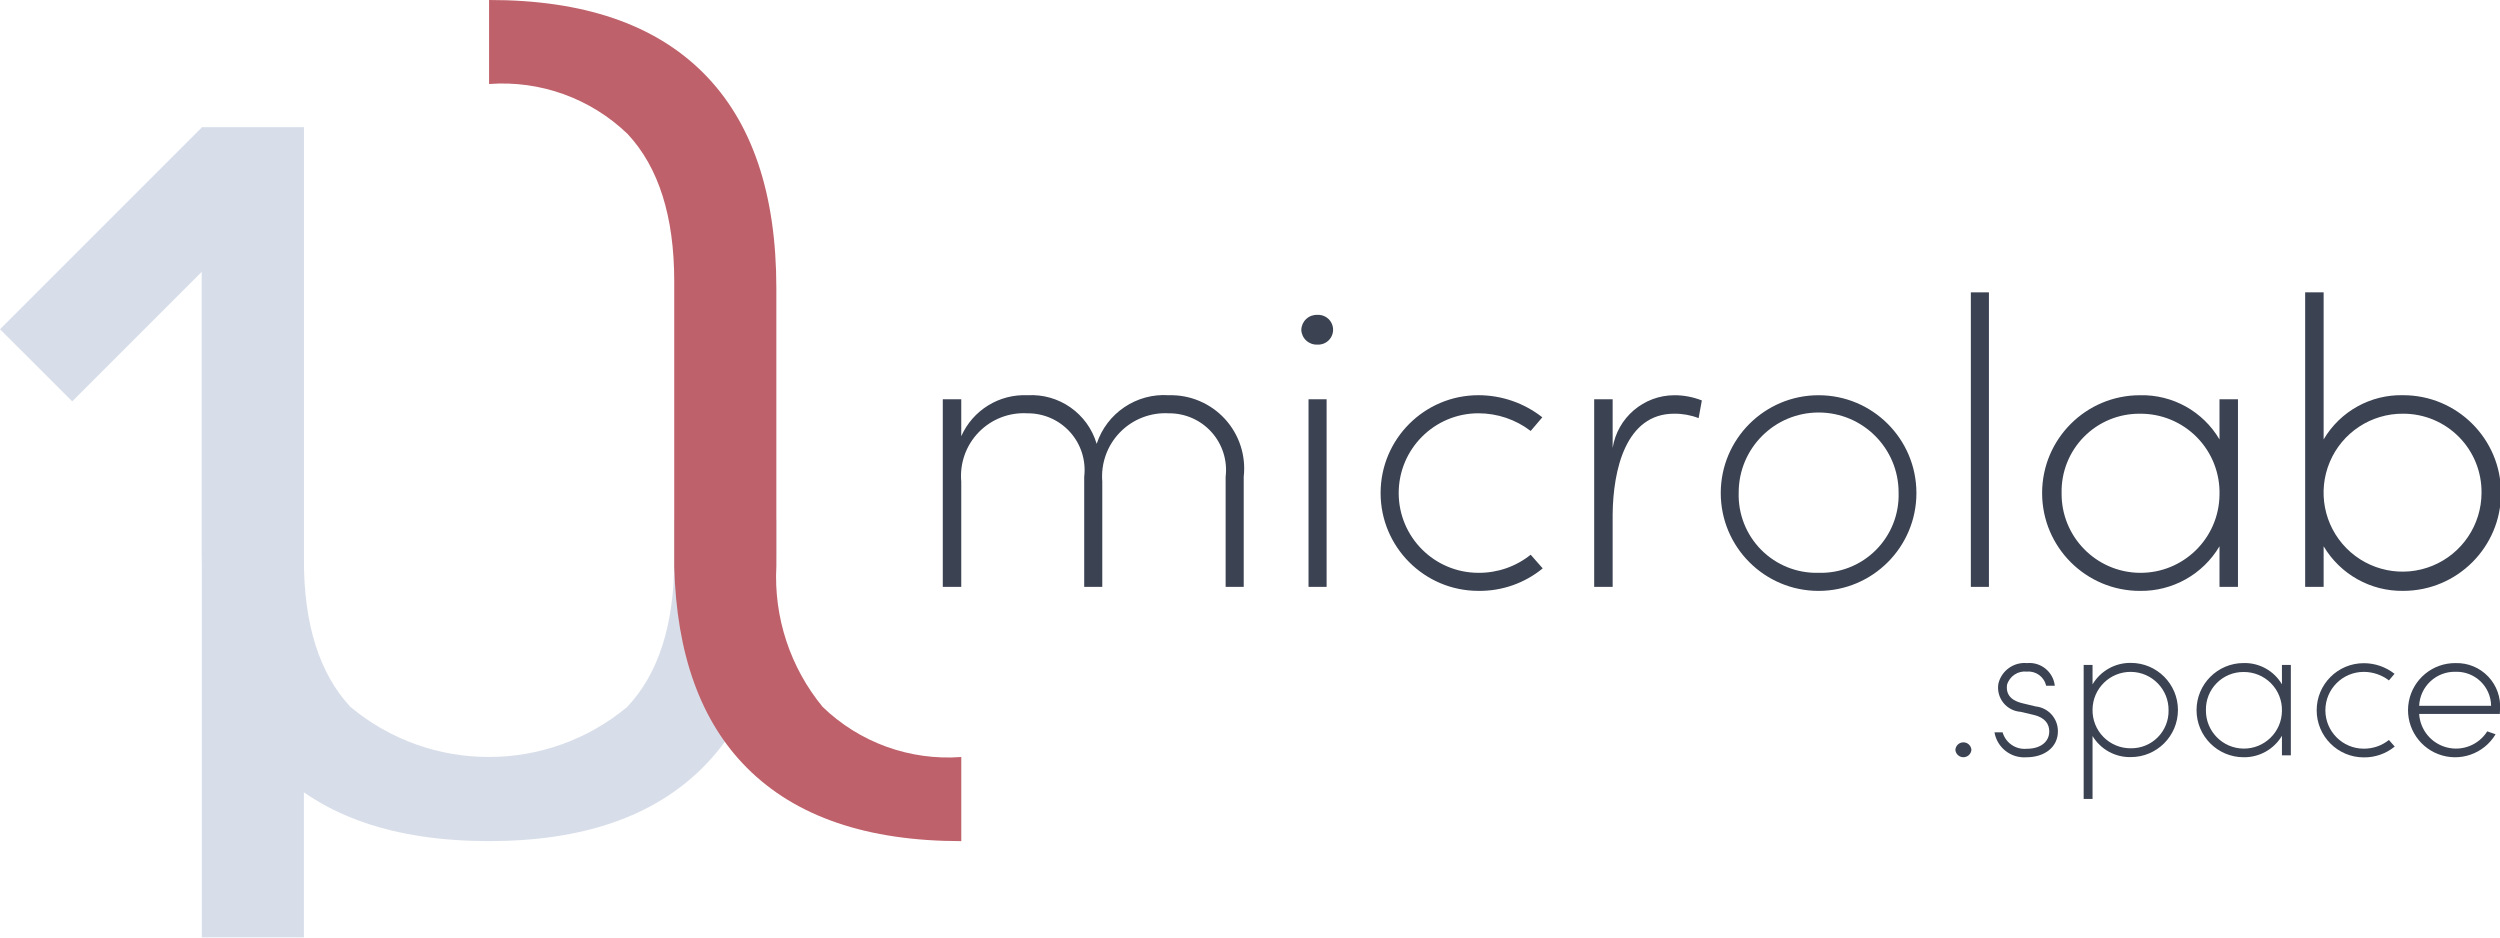
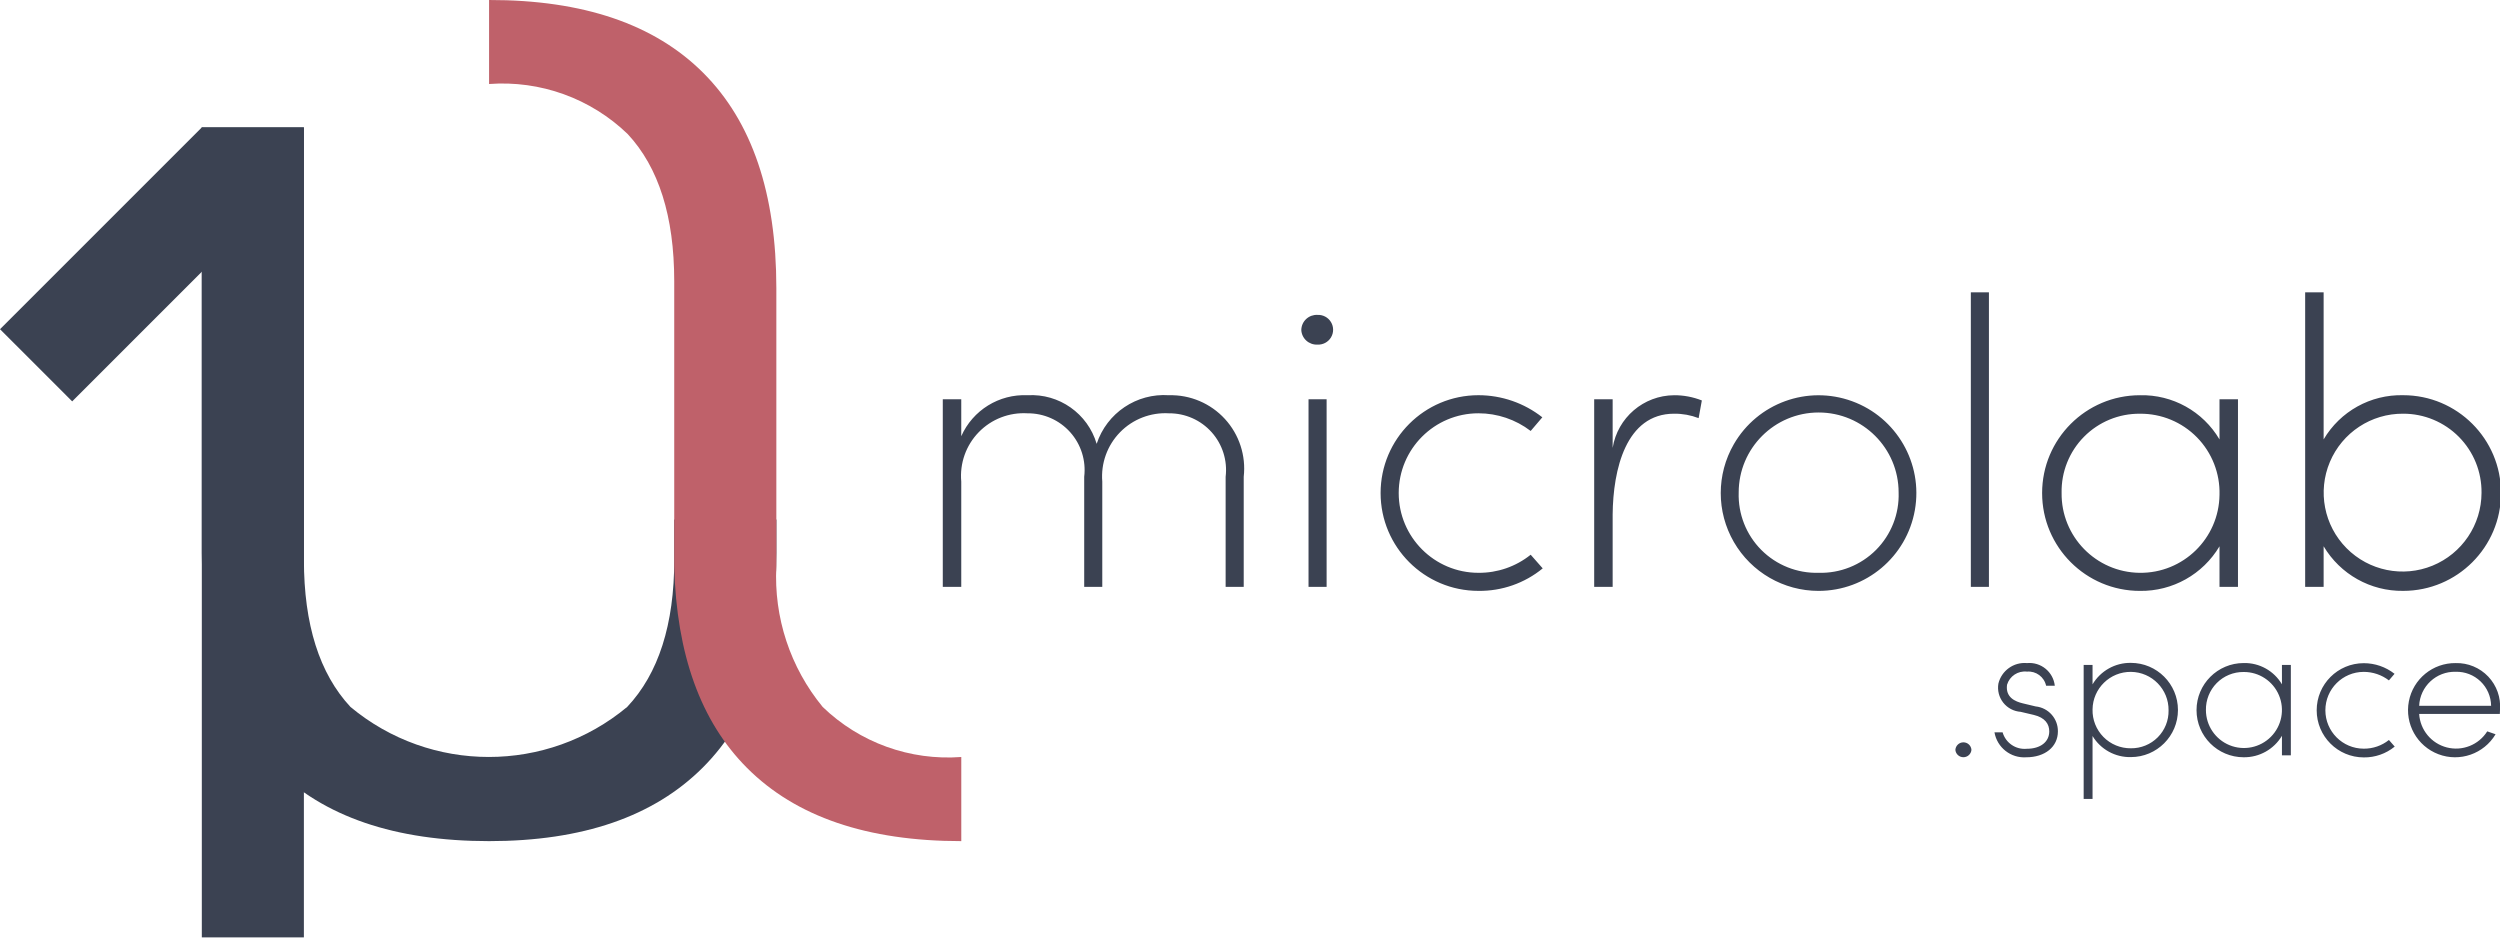
- <svg xmlns="http://www.w3.org/2000/svg" width="103.263" height="38.719" version="1.1" id="svg48">
-   <defs id="defs4">
-     <style id="style2">.a{fill:#3b4252}.b{fill:#d8dee9}</style>
-   </defs>
-   <g id="g46">
-     <g transform="translate(38.944 12.076)" id="g22">
-       <path class="a" d="M849.5 361.265v-4.348a2.611 2.611 0 012.755-2.821 2.341 2.341 0 012.34 2.622v4.547h.747v-4.547a3.027 3.027 0 00-3.087-3.369 2.928 2.928 0 00-2.987 2.008 2.807 2.807 0 00-2.855-2.008 2.853 2.853 0 00-2.738 1.693v-1.527h-.763v7.75h.763v-4.348a2.591 2.591 0 012.738-2.821 2.341 2.341 0 012.34 2.622v4.547z" transform="translate(-842.914 -349.1)" id="path6" />
-       <path class="a" d="M1164.435 284.991v7.75h-.747v-7.75zm-1.046-2.871a.635.635 0 00.664.614.615.615 0 100-1.228.635.635 0 00-.663.614z" transform="translate(-1148.583 -280.576)" id="path8" />
-       <path class="a" d="M1240.665 359.937a3.4 3.4 0 01-2.157.747 3.294 3.294 0 010-6.589 3.557 3.557 0 012.157.73l.481-.564a4.27 4.27 0 00-2.639-.913 4.041 4.041 0 000 8.082 4.1 4.1 0 002.655-.929z" transform="translate(-1216.384 -349.1)" id="path10" />
-       <path class="a" d="M1425.99 361.265v-2.987c.016-1.859.548-4.166 2.539-4.166a2.728 2.728 0 011.012.183l.133-.73a3.06 3.06 0 00-1.145-.216 2.589 2.589 0 00-2.539 2.174v-2.008h-.763v7.75z" transform="translate(-1398.323 -349.1)" id="path12" />
-       <path class="a" d="M1542.3 360.683a3.213 3.213 0 01-3.3-3.319 3.3 3.3 0 016.605 0 3.213 3.213 0 01-3.305 3.319zm0 .747a4.041 4.041 0 100-8.082 4.041 4.041 0 100 8.082z" transform="translate(-1506.127 -349.099)" id="path14" />
-       <path class="a" d="M1762.733 273.555V261.39h-.747v12.165z" transform="translate(-1719.524 -261.39)" id="path16" />
-       <path class="a" d="M1833.892 361.264h.763v-7.75h-.763v1.66a3.708 3.708 0 00-3.286-1.826 4.041 4.041 0 000 8.082 3.757 3.757 0 003.286-1.842zm-6.522-3.883a3.206 3.206 0 013.236-3.269 3.257 3.257 0 013.286 3.352 3.261 3.261 0 01-6.522-.083z" transform="translate(-1781.159 -349.099)" id="path18" />
-       <path class="a" d="M2068.152 269.671a3.262 3.262 0 11-3.236-3.269 3.231 3.231 0 013.236 3.269zm-6.522 2.207a3.757 3.757 0 003.286 1.842 4.041 4.041 0 000-8.082 3.708 3.708 0 00-3.286 1.826v-6.074h-.763v12.165h.763z" transform="translate(-2004.596 -261.39)" id="path20" />
-     </g>
-     <path class="b" transform="rotate(45 -2.185 12.694)" id="rect24" fill="#3b4252" fill-opacity="1" d="M0 0h4.216v11.788H0z" />
-     <path class="b" d="M199.933 130.116v1.663q0 4.011-1.943 6.077a8.934 8.934 0 01-11.432 0q-1.922-2.067-1.922-6.077V113.92h-4.217v17.571q0 5.871 3.018 8.889t8.848 3.02q5.787 0 8.827-3.039t3.039-8.868v-1.378z" transform="translate(-172.083 -108.657)" id="path26" fill="#3b4252" fill-opacity="1" />
-     <path class="b" transform="translate(8.336 5.263)" id="rect28" fill="#3b4252" fill-opacity="1" d="M0 0h4.216v33.456H0z" />
-     <path d="M437.24 0v3.47a7.445 7.445 0 015.726 2.067q1.922 2.067 1.922 6.077v11.779q.139 5.455 3.009 8.328 3.017 3.022 8.848 3.022v-3.475a7.442 7.442 0 01-5.726-2.069 8.448 8.448 0 01-1.913-5.806V11.9q0-5.871-3.018-8.889T437.24 0z" transform="translate(-417.039)" id="path30" fill="#bf616a" />
-     <g transform="translate(80.767 27.389)" id="g44">
-       <path class="a" d="M1748.15 664.032a.333.333 0 00.663 0 .332.332 0 00-.663 0z" transform="translate(-1748.15 -660.445)" id="path32" />
-       <path class="a" d="M1784.492 592.824a1.113 1.113 0 00-1.182.847 1 1 0 00.919 1.166l.543.128c.472.112.639.383.639.679 0 .431-.359.719-.927.719a.944.944 0 01-1-.679h-.336a1.245 1.245 0 001.31 1.031c.775 0 1.31-.431 1.31-1.07a1.024 1.024 0 00-.919-1.031l-.535-.128c-.3-.072-.719-.24-.647-.767a.767.767 0 01.823-.543.744.744 0 01.791.583h.359a1.056 1.056 0 00-1.148-.935z" transform="translate(-1781.533 -592.824)" id="path34" />
-       <path class="a" d="M1863.213 592.9h-.367v5.536h.367v-2.6a1.8 1.8 0 001.582.871 1.945 1.945 0 000-3.891 1.809 1.809 0 00-1.582.887zm3.14 1.877a1.537 1.537 0 01-1.558 1.566 1.566 1.566 0 01-1.582-1.606 1.57 1.57 0 013.14.04z" transform="translate(-1857.547 -592.824)" id="path36" />
-       <path class="a" d="M1967.706 596.634h.368V592.9h-.368v.8a1.785 1.785 0 00-1.582-.879 1.945 1.945 0 000 3.891 1.808 1.808 0 001.582-.887zm-3.14-1.869a1.543 1.543 0 011.558-1.574 1.568 1.568 0 011.582 1.614 1.57 1.57 0 01-3.14-.04z" transform="translate(-1954.217 -592.823)" id="path38" />
-       <path class="a" d="M2074.232 596a1.641 1.641 0 01-1.039.359 1.586 1.586 0 010-3.172 1.714 1.714 0 011.039.352l.232-.272a2.057 2.057 0 00-1.271-.439 1.945 1.945 0 000 3.891 1.975 1.975 0 001.278-.447z" transform="translate(-2056.324 -592.824)" id="path40" />
-       <path class="a" d="M2156.722 593.183a1.424 1.424 0 011.462 1.406h-2.972a1.47 1.47 0 011.51-1.406zm1.829 1.574a1.79 1.79 0 00-1.829-1.933 1.945 1.945 0 101.646 2.94l-.344-.12a1.525 1.525 0 01-2.812-.719h3.332a1.205 1.205 0 00.007-.168z" transform="translate(-2136.055 -592.824)" id="path42" />
-     </g>
+ <svg xmlns="http://www.w3.org/2000/svg" width="103.263" height="38.719">
+   <g fill="#3b4252">
+     <path d="M45.53 24.241v-4.348a2.61 2.61 0 0 1 2.755-2.821 2.34 2.34 0 0 1 2.34 2.622v4.547h.747v-4.547a3.03 3.03 0 0 0-.776-2.388c-.592-.646-1.435-1.004-2.311-.981a2.93 2.93 0 0 0-2.987 2.008c-.369-1.252-1.552-2.084-2.855-2.008a2.85 2.85 0 0 0-2.738 1.693v-1.527h-.763v7.75h.763v-4.348a2.59 2.59 0 0 1 2.738-2.821 2.34 2.34 0 0 1 2.34 2.622v4.547zm9.266-7.75v7.75h-.747v-7.75zM53.75 13.62a.63.63 0 0 0 .204.446c.125.115.291.176.46.168.228.013.444-.101.562-.296s.118-.44 0-.635-.334-.309-.562-.296c-.17-.008-.335.053-.46.168a.63.63 0 0 0-.203.446zm9.475 9.293a3.4 3.4 0 0 1-2.157.747c-1.82 0-3.294-1.475-3.294-3.295s1.475-3.294 3.294-3.294c.78 0 1.537.257 2.157.73l.481-.564a4.27 4.27 0 0 0-2.639-.913 4.041 4.041 0 1 0 0 8.082 4.1 4.1 0 0 0 2.655-.929zm3.386 1.328v-2.987c.016-1.859.548-4.166 2.539-4.166a2.73 2.73 0 0 1 1.012.183l.133-.73a3.06 3.06 0 0 0-1.145-.216 2.59 2.59 0 0 0-2.539 2.174v-2.008h-.763v7.75zm8.506-.581c-.886.024-1.742-.318-2.367-.946s-.962-1.487-.933-2.373c0-1.824 1.479-3.303 3.303-3.303s3.303 1.479 3.303 3.303a3.21 3.21 0 0 1-.934 2.374 3.22 3.22 0 0 1-2.371.945zm0 .747a4.04 4.04 0 1 0-3.499-6.062 4.04 4.04 0 0 0 3.5 6.062zm7.036-.166V12.076h-.747v12.165zm9.524 0h.763v-7.75h-.763v1.66a3.71 3.71 0 0 0-3.286-1.826 4.041 4.041 0 1 0 0 8.082 3.76 3.76 0 0 0 3.286-1.842zm-6.522-3.883c-.017-.866.317-1.703.927-2.319s1.443-.959 2.309-.95c.886-.008 1.736.344 2.356.977s.956 1.49.93 2.375a3.261 3.261 0 0 1-6.522-.083zm17.345-.001a3.26 3.26 0 1 1-3.236-3.269 3.23 3.23 0 0 1 3.236 3.269zm-6.522 2.207a3.76 3.76 0 0 0 3.286 1.842 4.041 4.041 0 1 0 0-8.082 3.71 3.71 0 0 0-3.286 1.826v-6.074h-.763v12.165h.763zM8.336 5.263l2.981 2.981-8.335 8.335-2.981-2.981z" />
+     <path d="M27.85 21.459v1.663q0 4.011-1.943 6.077c-3.312 2.757-8.12 2.757-11.432 0q-1.922-2.067-1.922-6.077V5.263H8.336v17.571q0 5.871 3.018 8.889 3.018 3.018 8.848 3.02 5.787 0 8.827-3.039 3.04-3.039 3.039-8.868v-1.378z" />
+     <path d="M8.336 5.263h4.216v33.456H8.336z" />
  </g>
+   <path d="M20.201 0v3.47c2.116-.158 4.199.593 5.726 2.067q1.922 2.067 1.922 6.077v11.779q.139 5.455 3.009 8.328 3.017 3.022 8.848 3.022v-3.475a7.44 7.44 0 0 1-5.726-2.069 8.45 8.45 0 0 1-1.913-5.806V11.9q0-5.871-3.018-8.889Q26.031-.007 20.201 0z" fill="#bf616a" />
+   <path d="M80.767 30.976c.016.171.16.301.332.301s.315-.131.332-.301c-.01-.176-.155-.314-.332-.314s-.322.138-.332.314zm2.959-3.587c-.549-.05-1.052.311-1.182.847a1 1 0 0 0 .919 1.166l.543.128c.472.112.639.383.639.679 0 .431-.359.719-.927.719-.454.045-.874-.241-1-.679h-.336c.108.628.674 1.074 1.31 1.031.775 0 1.31-.431 1.31-1.07.006-.53-.392-.977-.919-1.031l-.535-.128c-.3-.072-.719-.24-.647-.767.106-.357.453-.586.823-.543.373-.032.711.217.791.583h.359c-.064-.573-.574-.989-1.148-.935zm2.707.076h-.367v5.536h.367v-2.6a1.8 1.8 0 0 0 1.582.871c1.074 0 1.946-.871 1.946-1.946s-.871-1.946-1.946-1.946a1.81 1.81 0 0 0-1.582.887zm3.14 1.877c.008.416-.153.818-.447 1.113a1.54 1.54 0 0 1-1.111.453c-.425.004-.834-.164-1.132-.467s-.461-.714-.45-1.139a1.57 1.57 0 0 1 3.14.04zm4.683 1.858h.368v-3.734h-.368v.8c-.329-.558-.934-.895-1.582-.879-1.074 0-1.946.871-1.946 1.946s.871 1.945 1.946 1.946a1.81 1.81 0 0 0 1.582-.887zm-3.14-1.869a1.55 1.55 0 0 1 .446-1.117c.293-.297.695-.462 1.112-.457a1.57 1.57 0 1 1-1.558 1.574zm7.559 1.234a1.64 1.64 0 0 1-1.039.359c-.876 0-1.586-.71-1.586-1.586s.71-1.586 1.586-1.586a1.71 1.71 0 0 1 1.039.352l.232-.272c-.363-.285-.81-.439-1.271-.439-1.074 0-1.945.871-1.945 1.946s.871 1.945 1.945 1.946c.465.006.918-.152 1.278-.447zm2.759-2.817c.381-.01.75.133 1.025.397s.432.628.437 1.009h-2.972a1.47 1.47 0 0 1 1.51-1.406zm1.829 1.574a1.79 1.79 0 0 0-1.829-1.933c-.944-.012-1.76.655-1.936 1.582s.339 1.847 1.221 2.182 1.878-.013 2.361-.824l-.344-.12c-.353.56-1.027.828-1.668.664s-1.103-.723-1.144-1.383h3.332a1.18 1.18 0 0 0 .007-.168z" fill="#3b4252" />
</svg>
